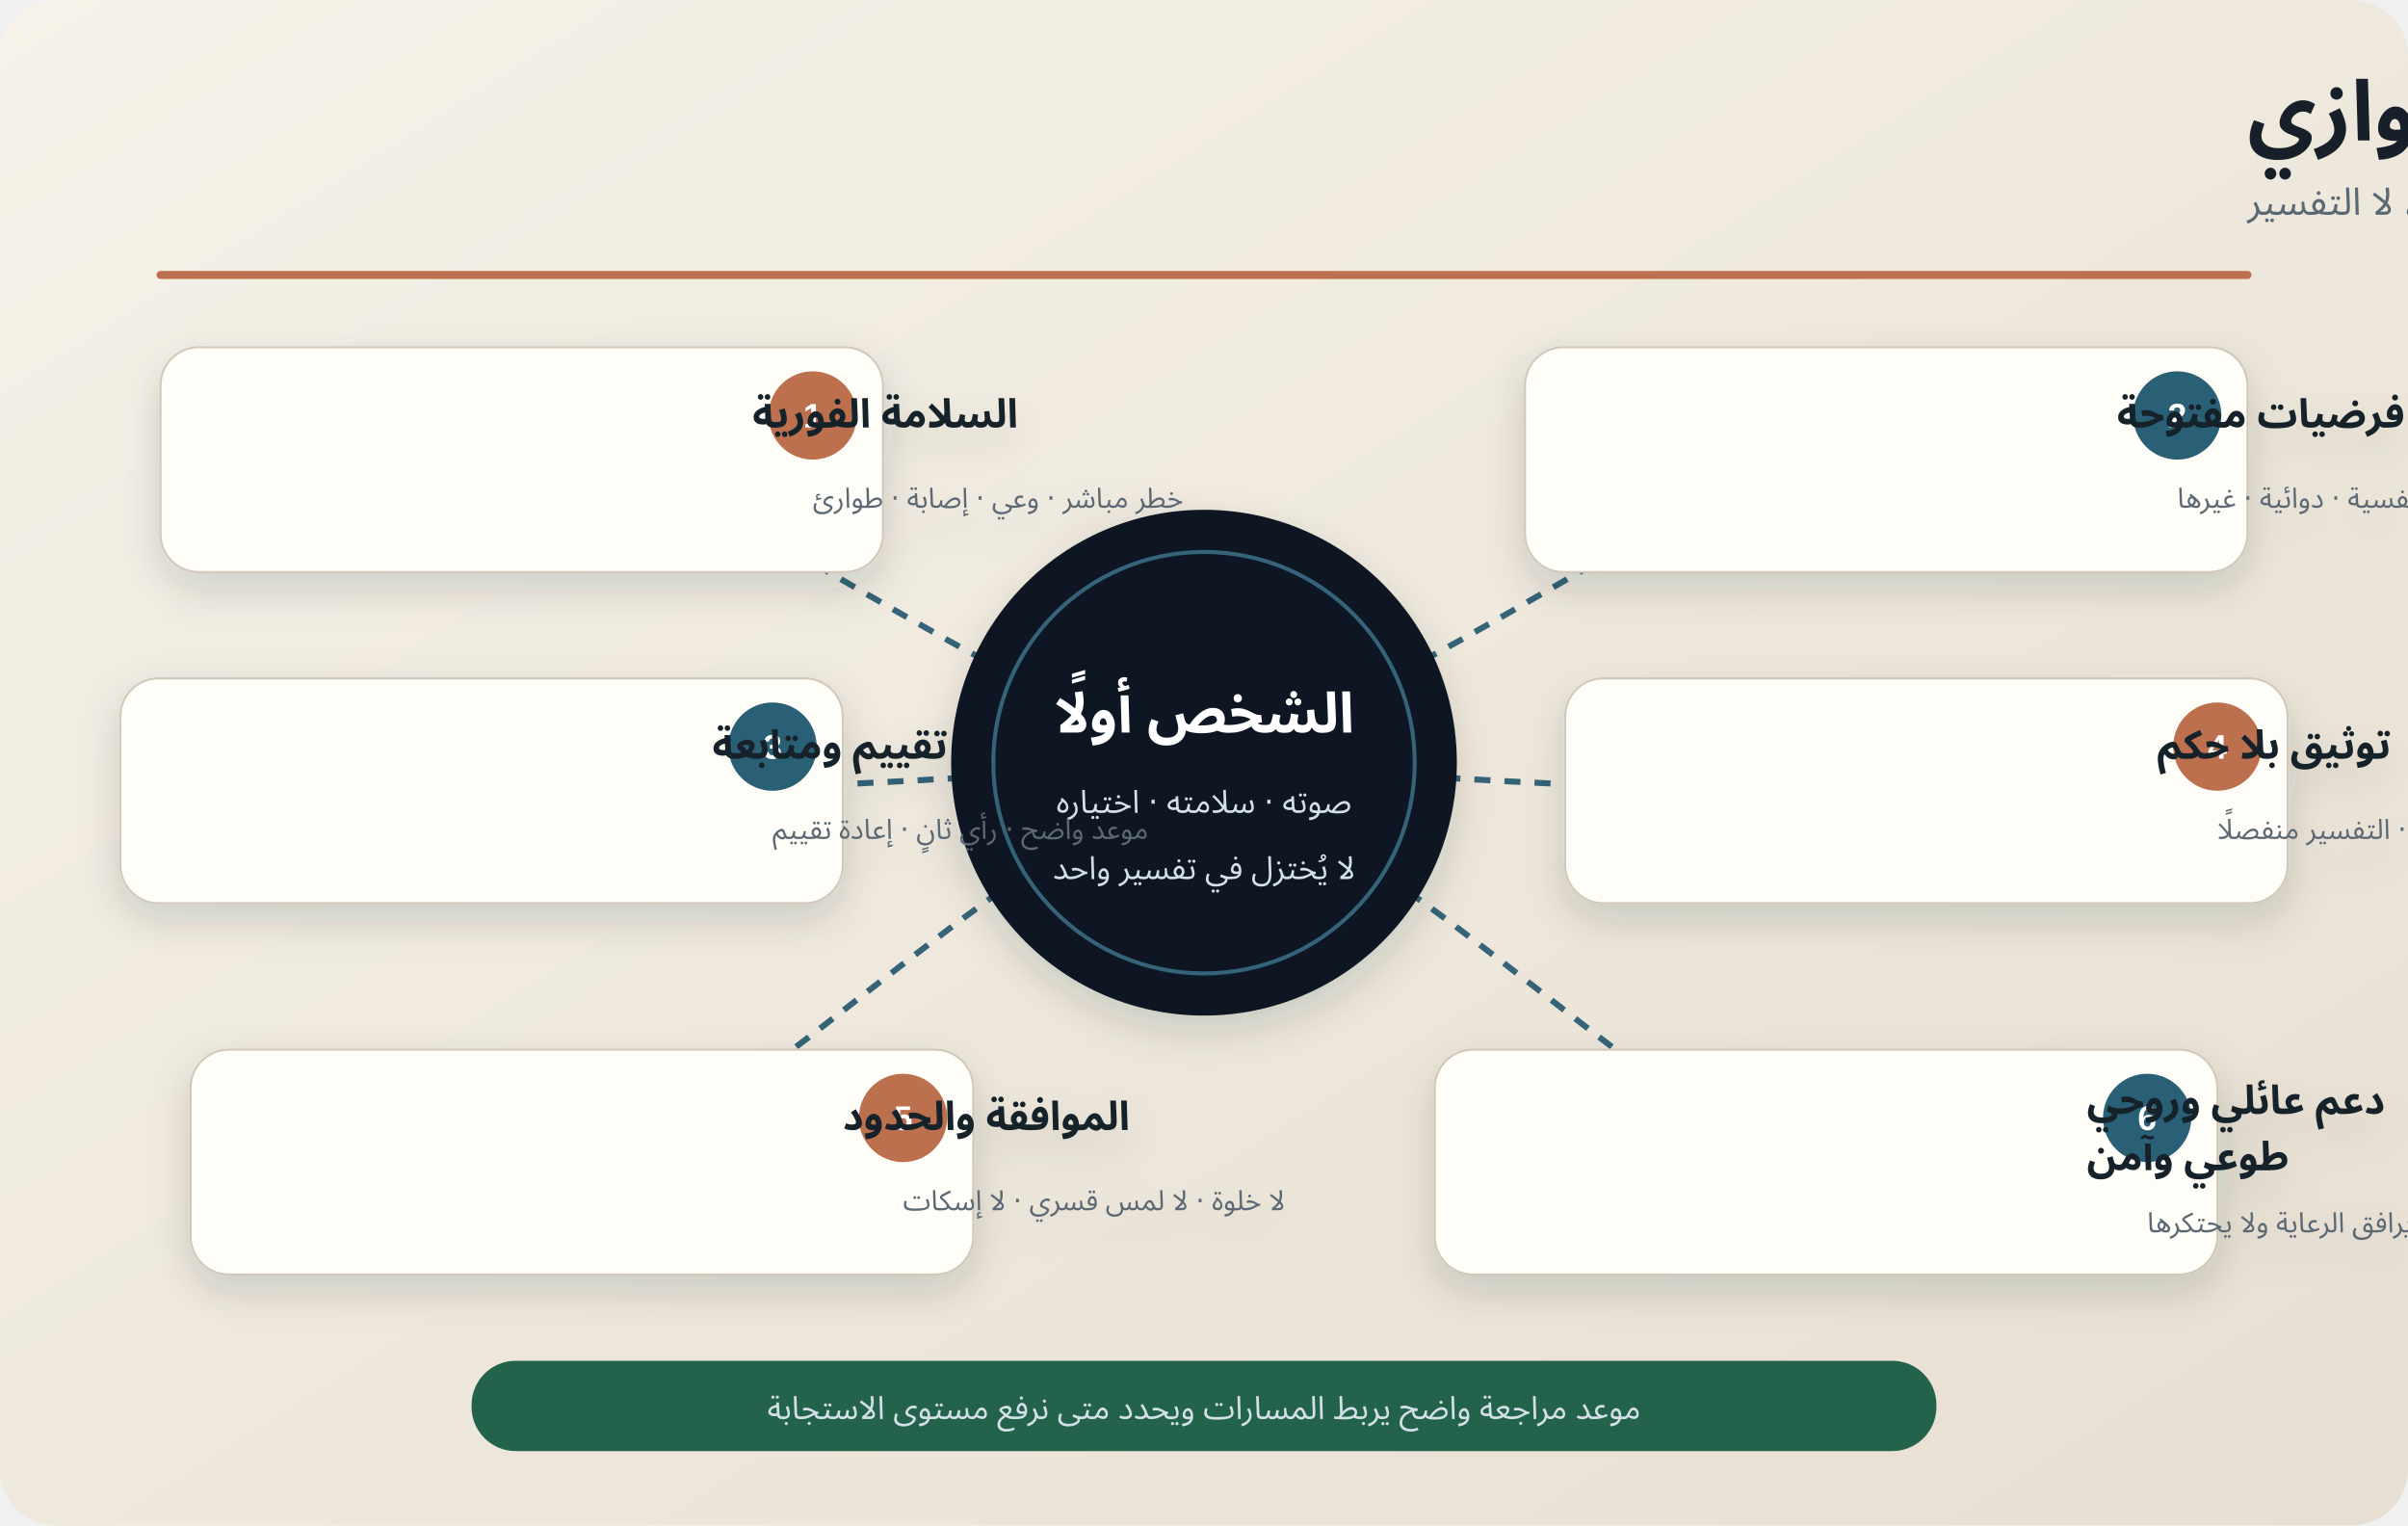
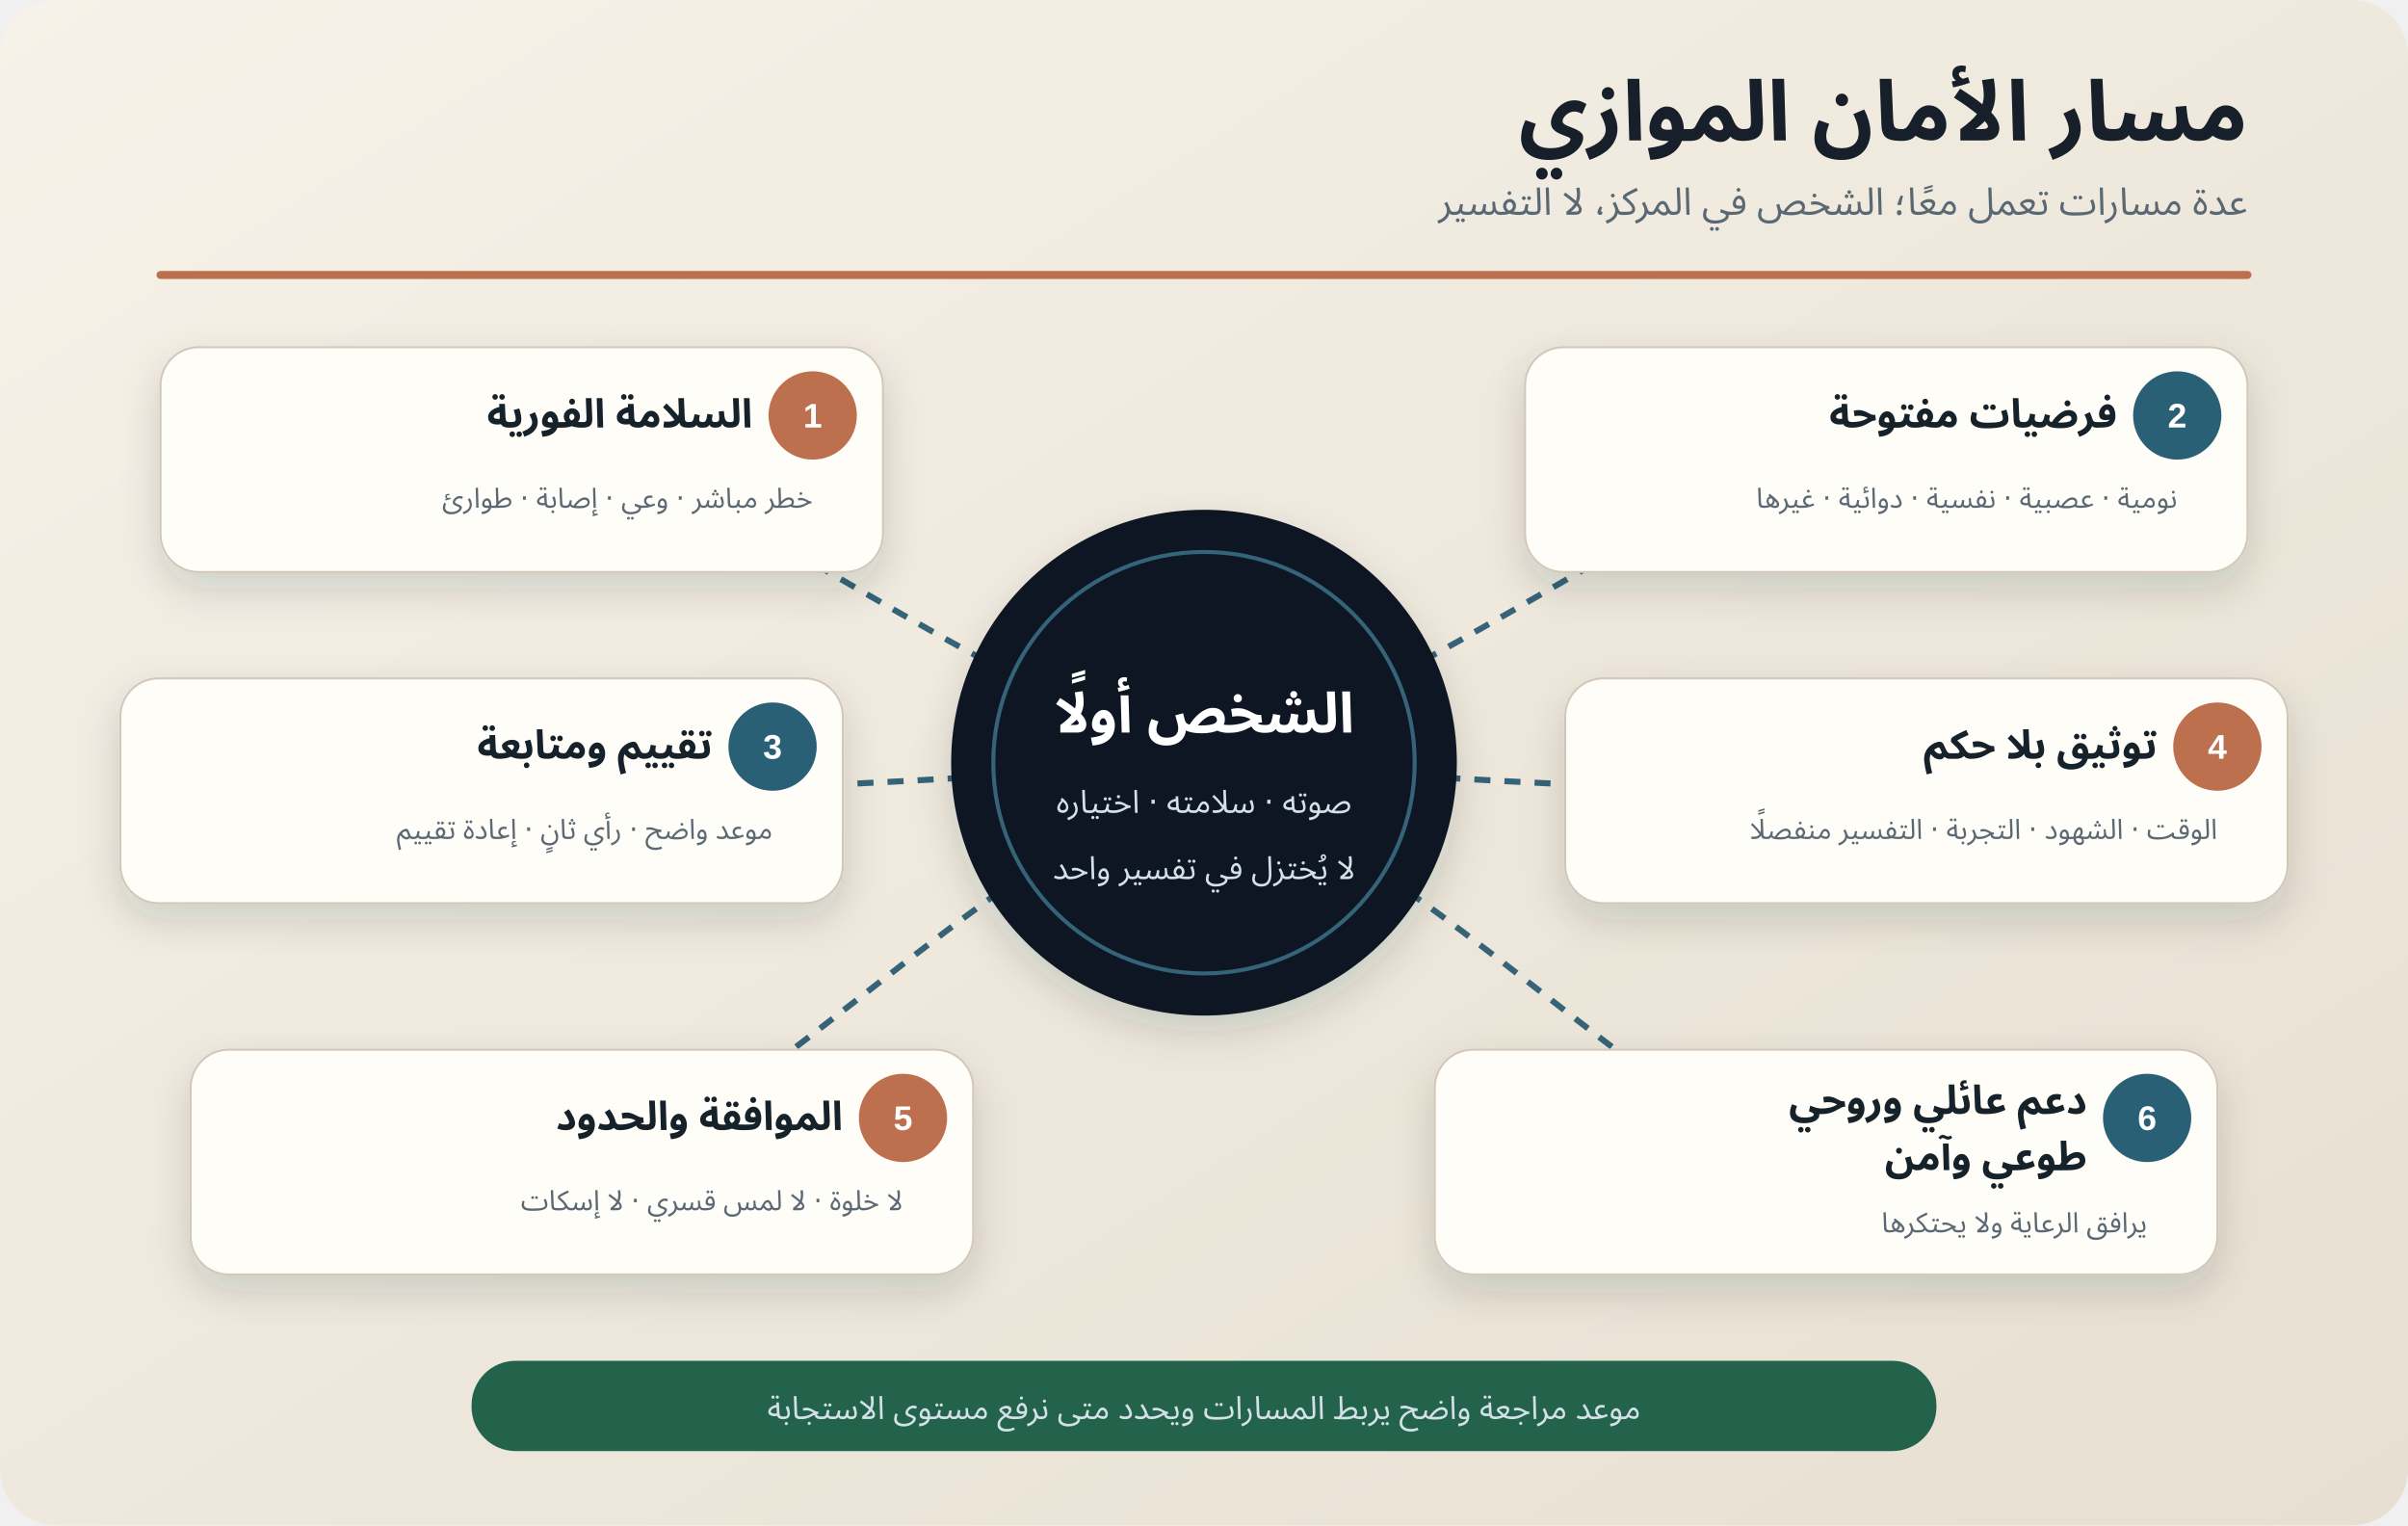
<svg xmlns="http://www.w3.org/2000/svg" width="1200" height="760" viewBox="0 0 1200 760" role="img" aria-labelledby="title desc">
  <defs>
    <linearGradient id="bg" x1="0" y1="0" x2="1" y2="1">
      <stop offset="0" stop-color="#f6f2e9" />
      <stop offset="1" stop-color="#e7dfd1" />
    </linearGradient>
    <filter id="shadow" x="-20%" y="-20%" width="140%" height="140%">
      <feDropShadow dx="0" dy="8" stdDeviation="10" flood-color="#15202b" flood-opacity=".16" />
    </filter>
    <style>
-     .ar{font-family:"Noto Sans Arabic","DejaVu Sans",Arial,sans-serif;direction:rtl;unicode-bidi:bidi-override}.title{font-size:42px;font-weight:800;fill:#17202a}.subtitle{font-size:19px;fill:#5a6874}.label{font-size:20px;font-weight:800;fill:#17202a}.small{font-size:14px;fill:#5c6974}.center-title{font-size:28px;font-weight:800;fill:#fff}.center-small{font-size:16px;fill:#d4e0e7}.rule{stroke:#bd704e;stroke-width:4;stroke-linecap:round}.path{stroke:#356377;stroke-width:3;fill:none;stroke-dasharray:8 7}.number{font-family:Arial,sans-serif;font-size:17px;font-weight:800;fill:#fff}
+     .ar{font-family:"Noto Sans Arabic","DejaVu Sans",Arial,sans-serif}.title{font-size:42px;font-weight:800;fill:#17202a}.subtitle{font-size:19px;fill:#5a6874}.label{font-size:20px;font-weight:800;fill:#17202a}.small{font-size:14px;fill:#5c6974}.center-title{font-size:28px;font-weight:800;fill:#fff}.center-small{font-size:16px;fill:#d4e0e7}.rule{stroke:#bd704e;stroke-width:4;stroke-linecap:round}.path{stroke:#356377;stroke-width:3;fill:none;stroke-dasharray:8 7}.number{font-family:Arial,sans-serif;font-size:17px;font-weight:800;fill:#fff}
  </style>
  </defs>
  <rect width="1200" height="760" rx="28" fill="url(#bg)" />
  <text x="1120" y="70" text-anchor="end" class="ar title">مسار الأمان الموازي</text>
  <text x="1120" y="107" text-anchor="end" class="ar subtitle">عدة مسارات تعمل معًا؛ الشخص في المركز، لا التفسير</text>
  <line x1="80" y1="137" x2="1120" y2="137" class="rule" />
  <path d="M600 380C470 330 380 255 300 230" class="path" />
  <path d="M600 380C730 330 820 255 900 230" class="path" />
  <path d="M600 380C450 390 350 395 280 395" class="path" />
  <path d="M600 380C750 390 850 395 920 395" class="path" />
  <path d="M600 380C470 450 390 540 315 574" class="path" />
  <path d="M600 380C730 450 810 540 885 574" class="path" />
  <g filter="url(#shadow)">
    <circle cx="600" cy="380" r="126" fill="#0b1724" />
    <circle cx="600" cy="380" r="105" fill="none" stroke="#356377" stroke-width="2" />
    <text x="600" y="365" text-anchor="middle" class="ar center-title">الشخص أولًا</text>
    <text x="600" y="405" text-anchor="middle" class="ar center-small">صوته · سلامته · اختياره</text>
    <text x="600" y="438" text-anchor="middle" class="ar center-small">لا يُختزل في تفسير واحد</text>
  </g>
  <g filter="url(#shadow)">
    <rect x="80" y="173" width="360" height="112" rx="19" fill="#fffdf8" stroke="#d1c8b9" />
    <circle cx="405" cy="207" r="22" fill="#bd704e" />
    <text x="405" y="213" text-anchor="middle" class="number">1</text>
    <text x="375" y="213" text-anchor="end" class="ar label">السلامة الفورية</text>
    <text x="405" y="253" text-anchor="end" class="ar small">خطر مباشر · وعي · إصابة · طوارئ</text>
    <rect x="760" y="173" width="360" height="112" rx="19" fill="#fffdf8" stroke="#d1c8b9" />
    <circle cx="1085" cy="207" r="22" fill="#2b6076" />
    <text x="1085" y="213" text-anchor="middle" class="number">2</text>
    <text x="1055" y="213" text-anchor="end" class="ar label">فرضيات مفتوحة</text>
    <text x="1085" y="253" text-anchor="end" class="ar small">نومية · عصبية · نفسية · دوائية · غيرها</text>
    <rect x="60" y="338" width="360" height="112" rx="19" fill="#fffdf8" stroke="#d1c8b9" />
    <circle cx="385" cy="372" r="22" fill="#2b6076" />
    <text x="385" y="378" text-anchor="middle" class="number">3</text>
    <text x="355" y="378" text-anchor="end" class="ar label">تقييم ومتابعة</text>
    <text x="385" y="418" text-anchor="end" class="ar small">موعد واضح · رأي ثانٍ · إعادة تقييم</text>
    <rect x="780" y="338" width="360" height="112" rx="19" fill="#fffdf8" stroke="#d1c8b9" />
    <circle cx="1105" cy="372" r="22" fill="#bd704e" />
    <text x="1105" y="378" text-anchor="middle" class="number">4</text>
    <text x="1075" y="378" text-anchor="end" class="ar label">توثيق بلا حكم</text>
    <text x="1105" y="418" text-anchor="end" class="ar small">الوقت · الشهود · التجربة · التفسير منفصلًا</text>
    <rect x="95" y="523" width="390" height="112" rx="19" fill="#fffdf8" stroke="#d1c8b9" />
    <circle cx="450" cy="557" r="22" fill="#bd704e" />
    <text x="450" y="563" text-anchor="middle" class="number">5</text>
    <text x="420" y="563" text-anchor="end" class="ar label">الموافقة والحدود</text>
    <text x="450" y="603" text-anchor="end" class="ar small">لا خلوة · لا لمس قسري · لا إسكات</text>
    <rect x="715" y="523" width="390" height="112" rx="19" fill="#fffdf8" stroke="#d1c8b9" />
    <circle cx="1070" cy="557" r="22" fill="#2b6076" />
    <text x="1070" y="563" text-anchor="middle" class="number">6</text>
    <text x="1040" y="555" text-anchor="end" class="ar label">دعم عائلي وروحي</text>
    <text x="1040" y="583" text-anchor="end" class="ar label">طوعي وآمن</text>
    <text x="1070" y="614" text-anchor="end" class="ar small">يرافق الرعاية ولا يحتكرها</text>
  </g>
  <rect x="235" y="678" width="730" height="45" rx="22" fill="#23634b" />
  <text x="600" y="707" text-anchor="middle" class="ar center-small">موعد مراجعة واضح يربط المسارات ويحدد متى نرفع مستوى الاستجابة</text>
</svg>
